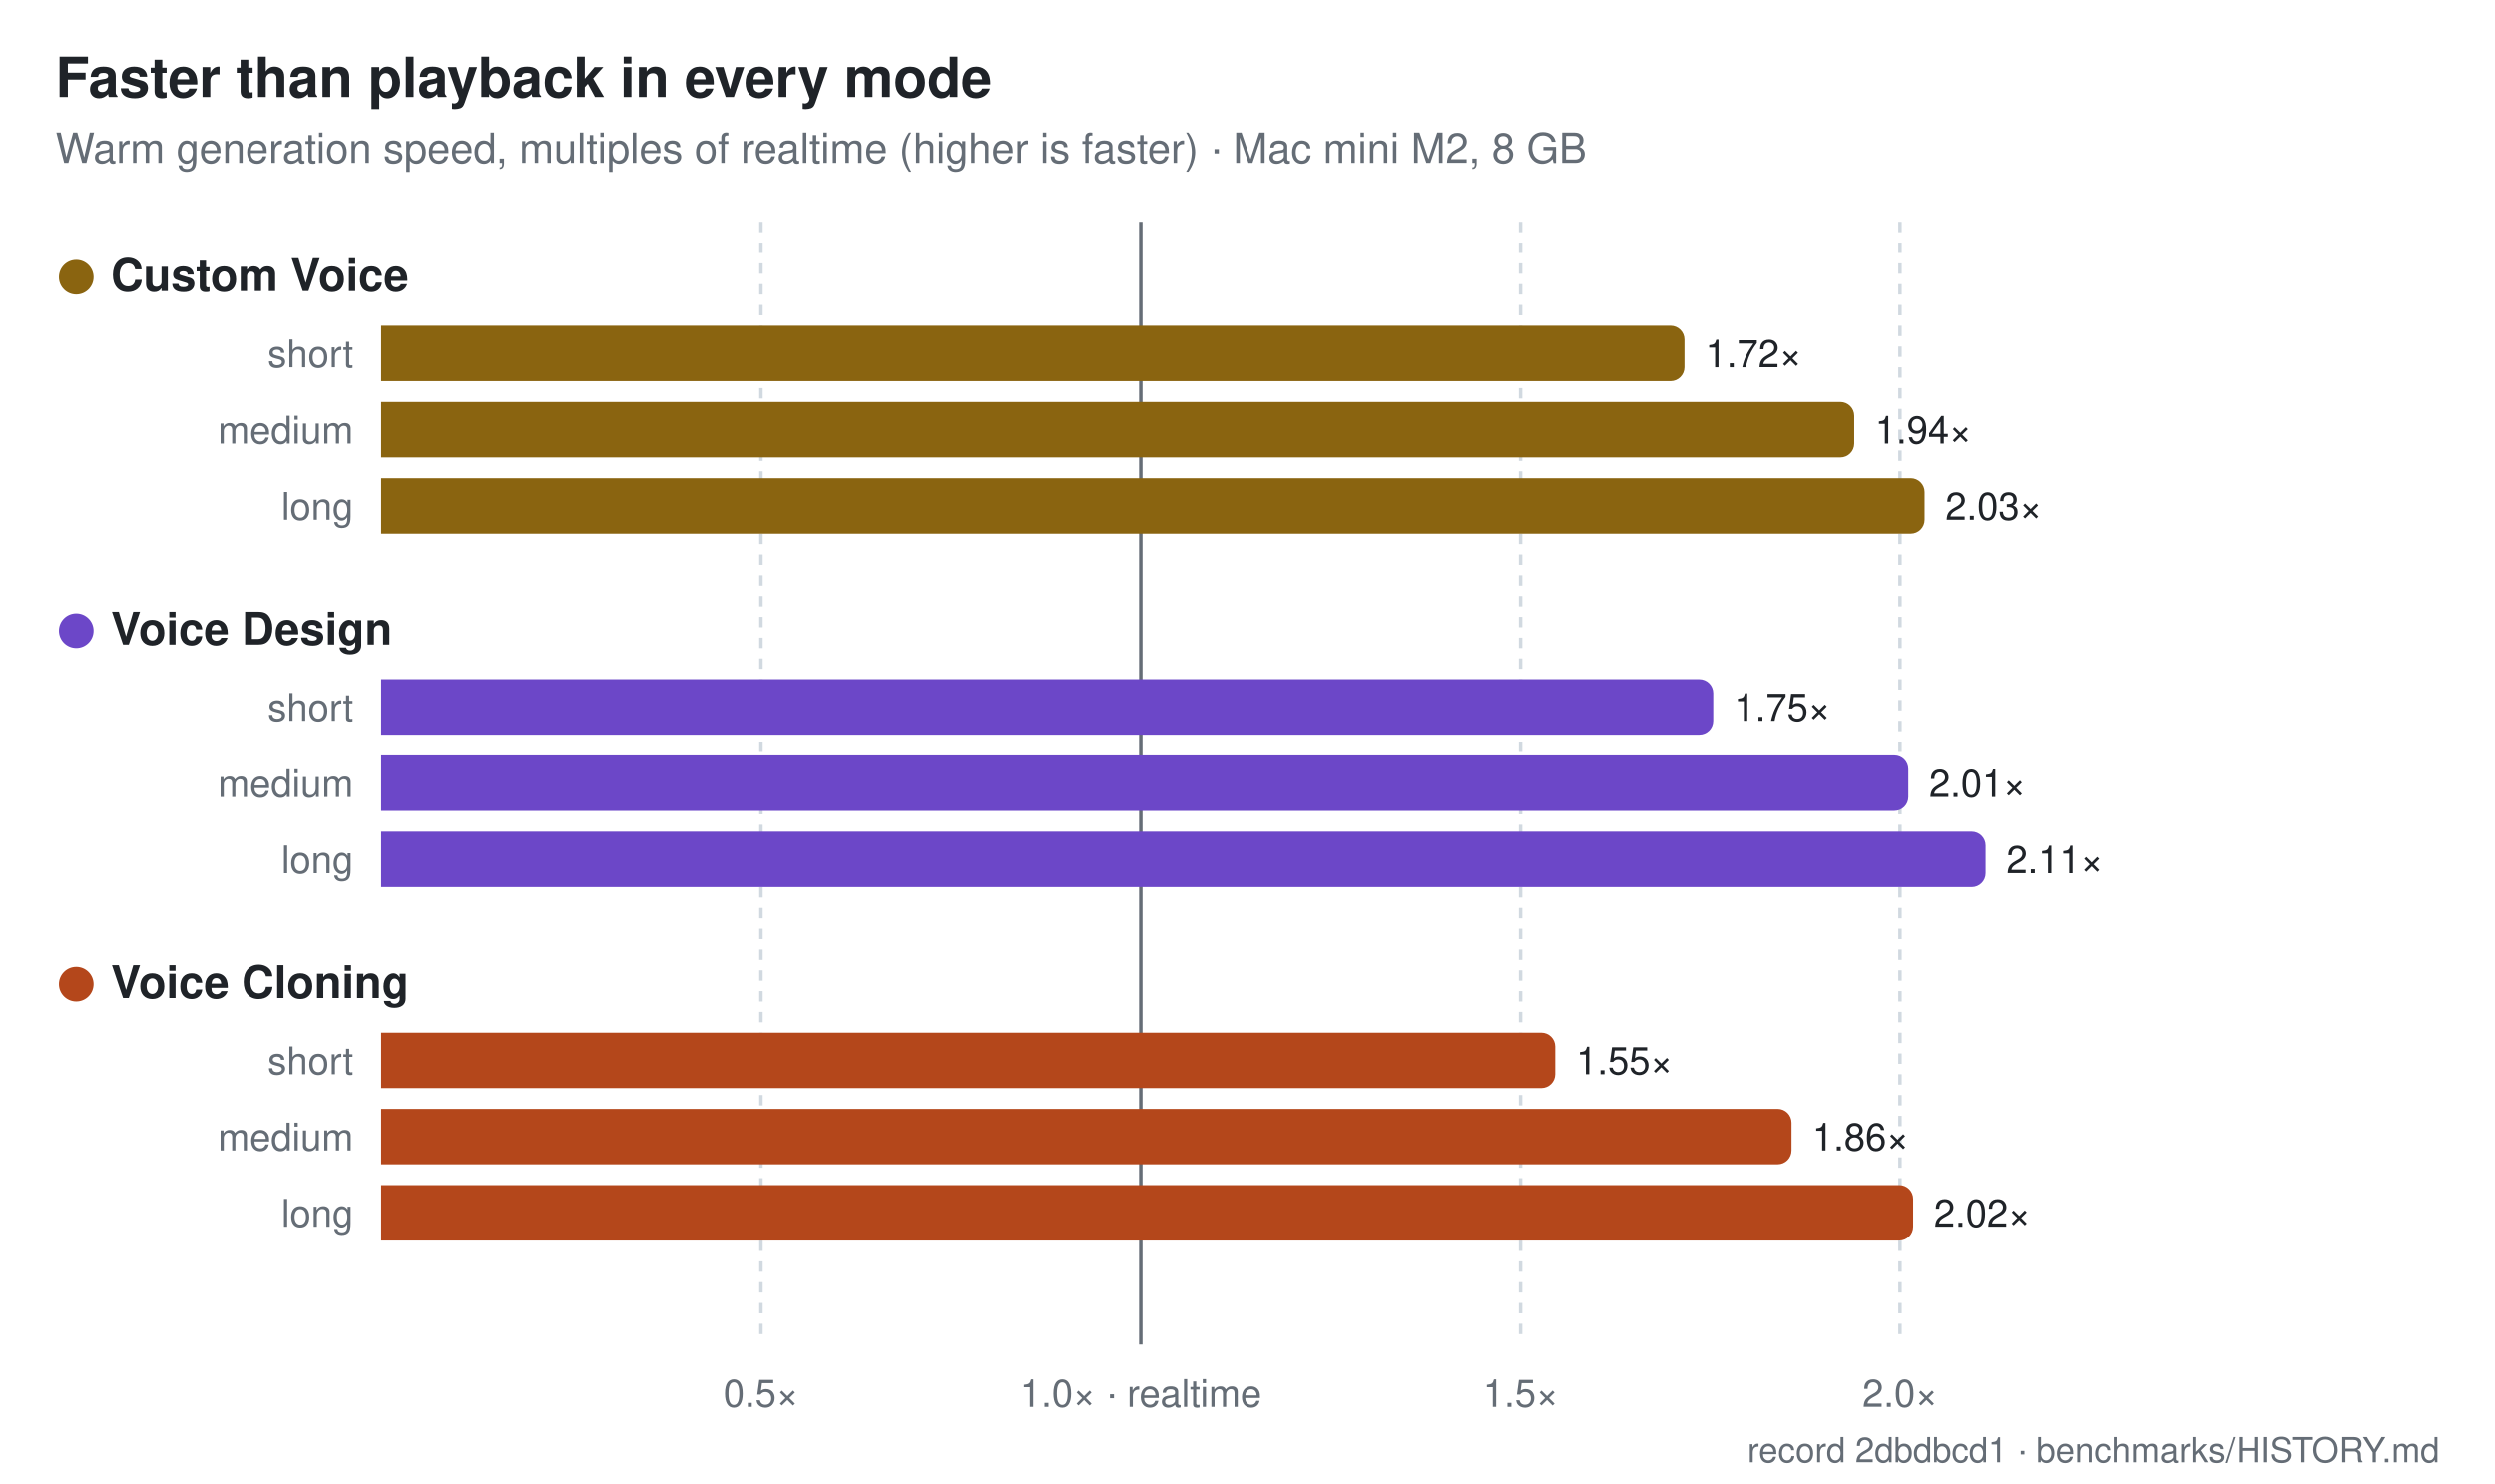
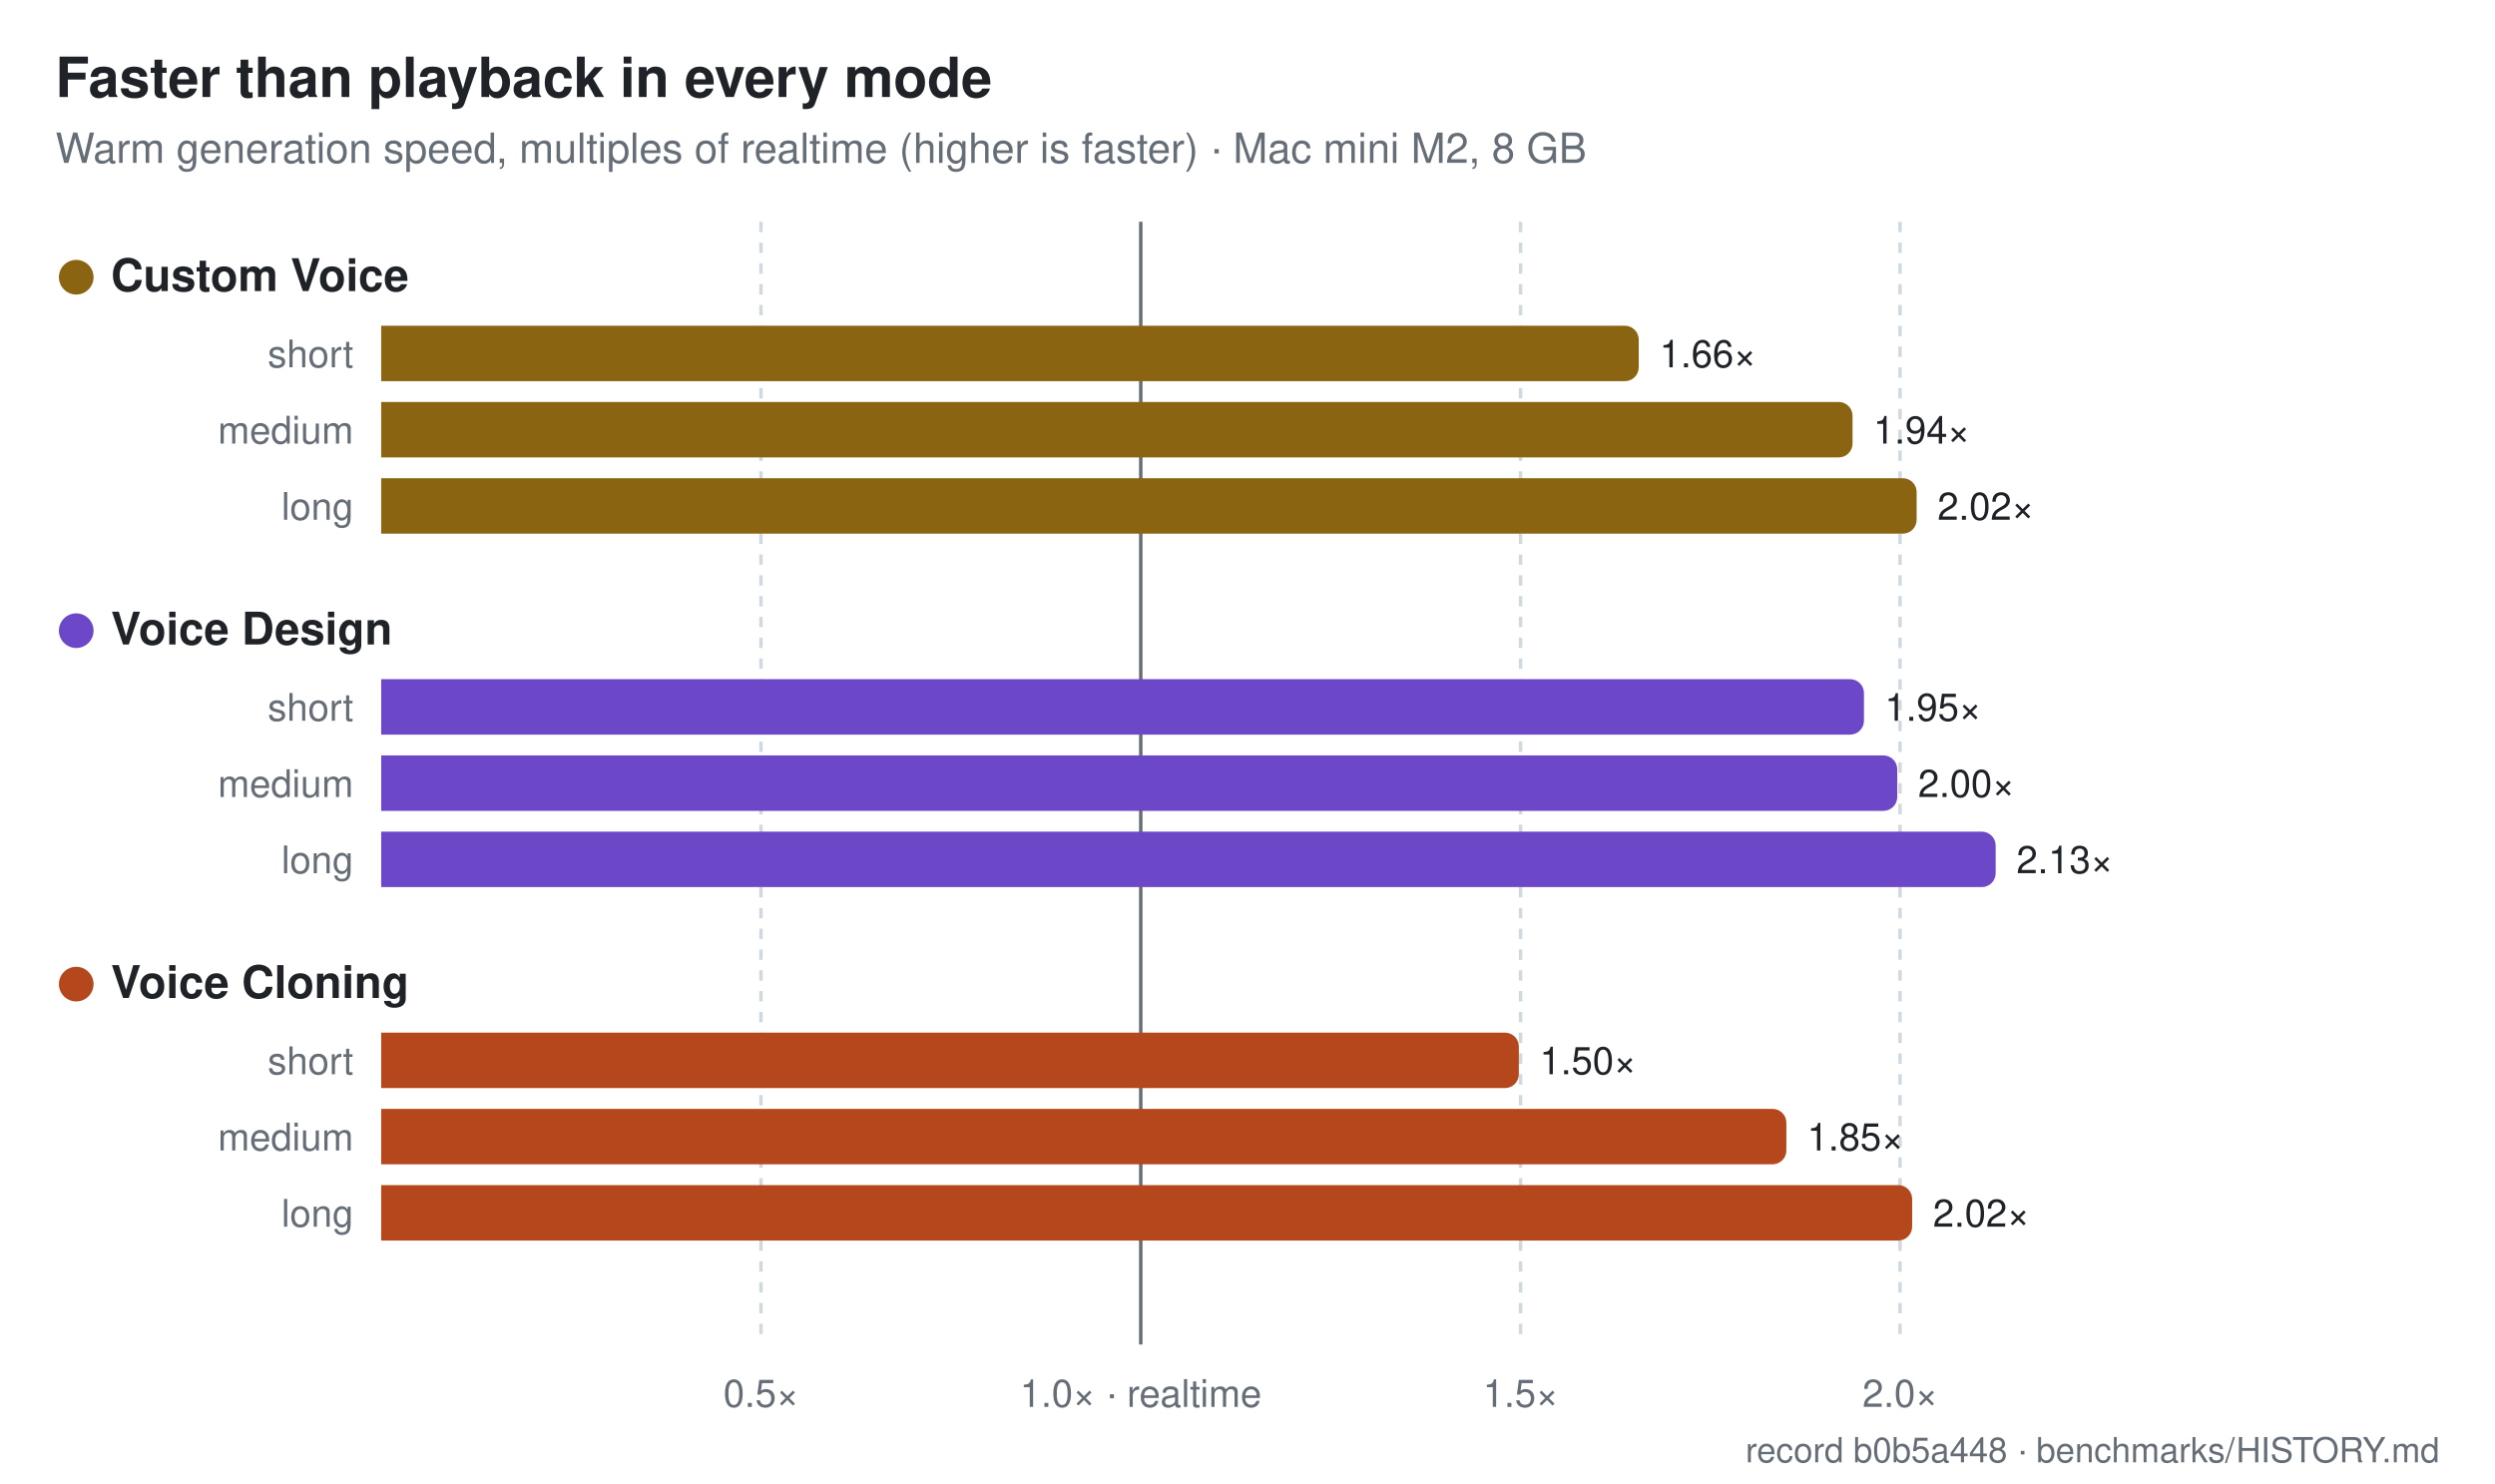
<svg xmlns="http://www.w3.org/2000/svg" width="720" height="428" viewBox="0 0 720 428" role="img">
  <g font-family="-apple-system,BlinkMacSystemFont,'Segoe UI',Helvetica,Arial,sans-serif">
    <text x="16.0" y="28.0" fill="#1f2328" font-size="16" font-weight="600" text-anchor="start">Faster than playback in every mode</text>
    <text x="16.0" y="47.0" fill="#656d76" font-size="12" font-weight="normal" text-anchor="start">Warm generation speed, multiples of realtime (higher is faster) · Mac mini M2, 8 GB</text>
    <line x1="219.6" y1="64.0" x2="219.6" y2="388" stroke="#d1d9e0" stroke-width="1" stroke-dasharray="3 3" />
    <text x="219.6" y="406.0" fill="#656d76" font-size="11" font-weight="normal" text-anchor="middle">0.5×</text>
    <line x1="329.2" y1="64.0" x2="329.2" y2="388" stroke="#656d76" stroke-width="1" />
    <text x="329.2" y="406.0" fill="#656d76" font-size="11" font-weight="normal" text-anchor="middle">1.0× · realtime</text>
    <line x1="438.8" y1="64.0" x2="438.8" y2="388" stroke="#d1d9e0" stroke-width="1" stroke-dasharray="3 3" />
    <text x="438.8" y="406.0" fill="#656d76" font-size="11" font-weight="normal" text-anchor="middle">1.5×</text>
    <line x1="548.3" y1="64.0" x2="548.3" y2="388" stroke="#d1d9e0" stroke-width="1" stroke-dasharray="3 3" />
    <text x="548.3" y="406.0" fill="#656d76" font-size="11" font-weight="normal" text-anchor="middle">2.0×</text>
    <circle cx="22" cy="80.0" r="5" fill="#8A6410" />
    <text x="32.0" y="84.0" fill="#1f2328" font-size="13" font-weight="600" text-anchor="start">Custom Voice</text>
    <text x="102.0" y="106.0" fill="#656d76" font-size="11" font-weight="normal" text-anchor="end">short</text>
-     <path d="M110.0 94.0 h372.1 a4 4 0 0 1 4 4 v8.0 a4 4 0 0 1 -4 4 h-372.1 z" fill="#8A6410" />
-     <text x="492.1" y="106.0" fill="#1f2328" font-size="11" font-weight="normal" text-anchor="start">1.72×</text>
+     <path d="M110.0 94.0 h358.9 a4 4 0 0 1 4 4 v8.0 a4 4 0 0 1 -4 4 h-358.9 z" fill="#8A6410" />
+     <text x="478.9" y="106.0" fill="#1f2328" font-size="11" font-weight="normal" text-anchor="start">1.66×</text>
    <text x="102.0" y="128.0" fill="#656d76" font-size="11" font-weight="normal" text-anchor="end">medium</text>
-     <path d="M110.0 116.0 h421.1 a4 4 0 0 1 4 4 v8.0 a4 4 0 0 1 -4 4 h-421.1 z" fill="#8A6410" />
-     <text x="541.1" y="128.0" fill="#1f2328" font-size="11" font-weight="normal" text-anchor="start">1.94×</text>
+     <path d="M110.0 116.0 h420.6 a4 4 0 0 1 4 4 v8.0 a4 4 0 0 1 -4 4 h-420.6 z" fill="#8A6410" />
+     <text x="540.6" y="128.0" fill="#1f2328" font-size="11" font-weight="normal" text-anchor="start">1.94×</text>
    <text x="102.0" y="150.0" fill="#656d76" font-size="11" font-weight="normal" text-anchor="end">long</text>
-     <path d="M110.0 138.0 h441.4 a4 4 0 0 1 4 4 v8.0 a4 4 0 0 1 -4 4 h-441.4 z" fill="#8A6410" />
-     <text x="561.4" y="150.0" fill="#1f2328" font-size="11" font-weight="normal" text-anchor="start">2.03×</text>
+     <path d="M110.0 138.0 h439.1 a4 4 0 0 1 4 4 v8.0 a4 4 0 0 1 -4 4 h-439.1 z" fill="#8A6410" />
+     <text x="559.1" y="150.0" fill="#1f2328" font-size="11" font-weight="normal" text-anchor="start">2.02×</text>
    <circle cx="22" cy="182.0" r="5" fill="#6C47C8" />
    <text x="32.0" y="186.0" fill="#1f2328" font-size="13" font-weight="600" text-anchor="start">Voice Design</text>
    <text x="102.0" y="208.0" fill="#656d76" font-size="11" font-weight="normal" text-anchor="end">short</text>
-     <path d="M110.0 196.0 h380.4 a4 4 0 0 1 4 4 v8.0 a4 4 0 0 1 -4 4 h-380.4 z" fill="#6C47C8" />
-     <text x="500.4" y="208.0" fill="#1f2328" font-size="11" font-weight="normal" text-anchor="start">1.75×</text>
+     <path d="M110.0 196.0 h423.9 a4 4 0 0 1 4 4 v8.0 a4 4 0 0 1 -4 4 h-423.9 z" fill="#6C47C8" />
+     <text x="543.9" y="208.0" fill="#1f2328" font-size="11" font-weight="normal" text-anchor="start">1.95×</text>
    <text x="102.0" y="230.0" fill="#656d76" font-size="11" font-weight="normal" text-anchor="end">medium</text>
-     <path d="M110.0 218.0 h436.7 a4 4 0 0 1 4 4 v8.0 a4 4 0 0 1 -4 4 h-436.7 z" fill="#6C47C8" />
-     <text x="556.7" y="230.0" fill="#1f2328" font-size="11" font-weight="normal" text-anchor="start">2.01×</text>
+     <path d="M110.0 218.0 h433.5 a4 4 0 0 1 4 4 v8.0 a4 4 0 0 1 -4 4 h-433.5 z" fill="#6C47C8" />
+     <text x="553.5" y="230.0" fill="#1f2328" font-size="11" font-weight="normal" text-anchor="start">2.00×</text>
    <text x="102.0" y="252.0" fill="#656d76" font-size="11" font-weight="normal" text-anchor="end">long</text>
-     <path d="M110.0 240.0 h459.0 a4 4 0 0 1 4 4 v8.0 a4 4 0 0 1 -4 4 h-459.0 z" fill="#6C47C8" />
-     <text x="579.0" y="252.0" fill="#1f2328" font-size="11" font-weight="normal" text-anchor="start">2.11×</text>
+     <path d="M110.0 240.0 h461.9 a4 4 0 0 1 4 4 v8.0 a4 4 0 0 1 -4 4 h-461.9 z" fill="#6C47C8" />
+     <text x="581.9" y="252.0" fill="#1f2328" font-size="11" font-weight="normal" text-anchor="start">2.13×</text>
    <circle cx="22" cy="284.0" r="5" fill="#B4471B" />
    <text x="32.0" y="288.0" fill="#1f2328" font-size="13" font-weight="600" text-anchor="start">Voice Cloning</text>
    <text x="102.0" y="310.0" fill="#656d76" font-size="11" font-weight="normal" text-anchor="end">short</text>
-     <path d="M110.0 298.0 h334.8 a4 4 0 0 1 4 4 v8.0 a4 4 0 0 1 -4 4 h-334.8 z" fill="#B4471B" />
-     <text x="454.8" y="310.0" fill="#1f2328" font-size="11" font-weight="normal" text-anchor="start">1.55×</text>
+     <path d="M110.0 298.0 h324.3 a4 4 0 0 1 4 4 v8.0 a4 4 0 0 1 -4 4 h-324.3 z" fill="#B4471B" />
+     <text x="444.3" y="310.0" fill="#1f2328" font-size="11" font-weight="normal" text-anchor="start">1.50×</text>
    <text x="102.0" y="332.0" fill="#656d76" font-size="11" font-weight="normal" text-anchor="end">medium</text>
-     <path d="M110.0 320.0 h403.0 a4 4 0 0 1 4 4 v8.0 a4 4 0 0 1 -4 4 h-403.0 z" fill="#B4471B" />
-     <text x="523.0" y="332.0" fill="#1f2328" font-size="11" font-weight="normal" text-anchor="start">1.86×</text>
+     <path d="M110.0 320.0 h401.5 a4 4 0 0 1 4 4 v8.0 a4 4 0 0 1 -4 4 h-401.5 z" fill="#B4471B" />
+     <text x="521.5" y="332.0" fill="#1f2328" font-size="11" font-weight="normal" text-anchor="start">1.85×</text>
    <text x="102.0" y="354.0" fill="#656d76" font-size="11" font-weight="normal" text-anchor="end">long</text>
-     <path d="M110.0 342.0 h438.1 a4 4 0 0 1 4 4 v8.0 a4 4 0 0 1 -4 4 h-438.1 z" fill="#B4471B" />
-     <text x="558.1" y="354.0" fill="#1f2328" font-size="11" font-weight="normal" text-anchor="start">2.02×</text>
-     <text x="704.0" y="422.0" fill="#656d76" font-size="10" font-weight="normal" text-anchor="end">record 2dbdbcd1 · benchmarks/HISTORY.md</text>
+     <path d="M110.0 342.0 h437.8 a4 4 0 0 1 4 4 v8.0 a4 4 0 0 1 -4 4 h-437.8 z" fill="#B4471B" />
+     <text x="557.8" y="354.0" fill="#1f2328" font-size="11" font-weight="normal" text-anchor="start">2.02×</text>
+     <text x="704.0" y="422.0" fill="#656d76" font-size="10" font-weight="normal" text-anchor="end">record b0b5a448 · benchmarks/HISTORY.md</text>
  </g>
</svg>
